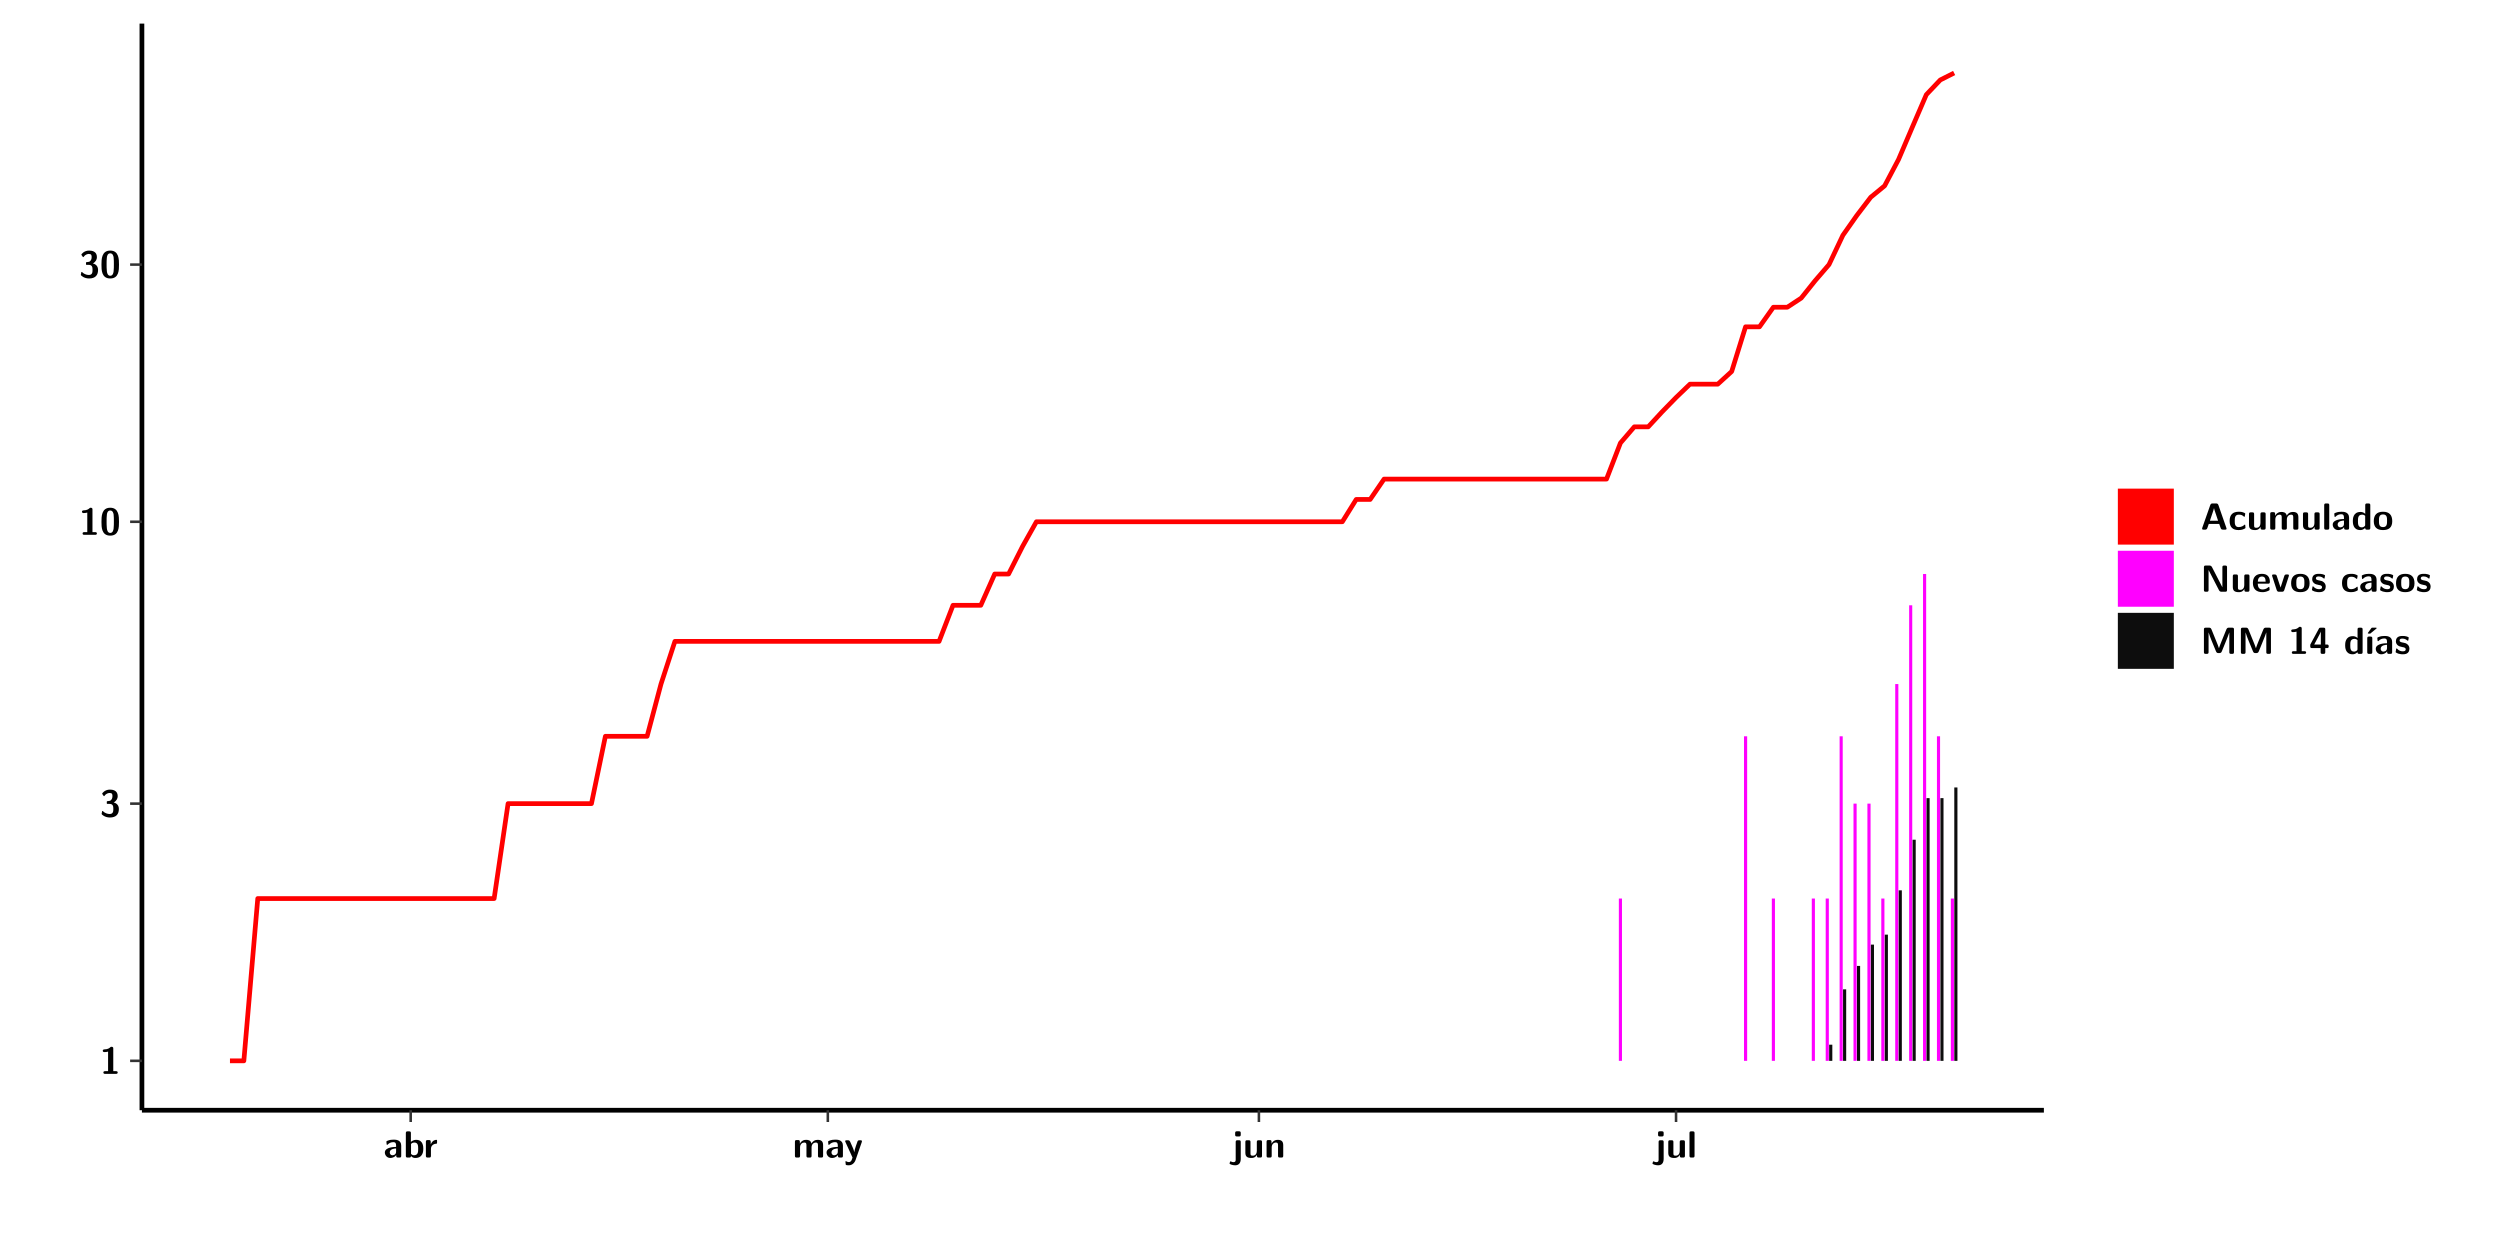
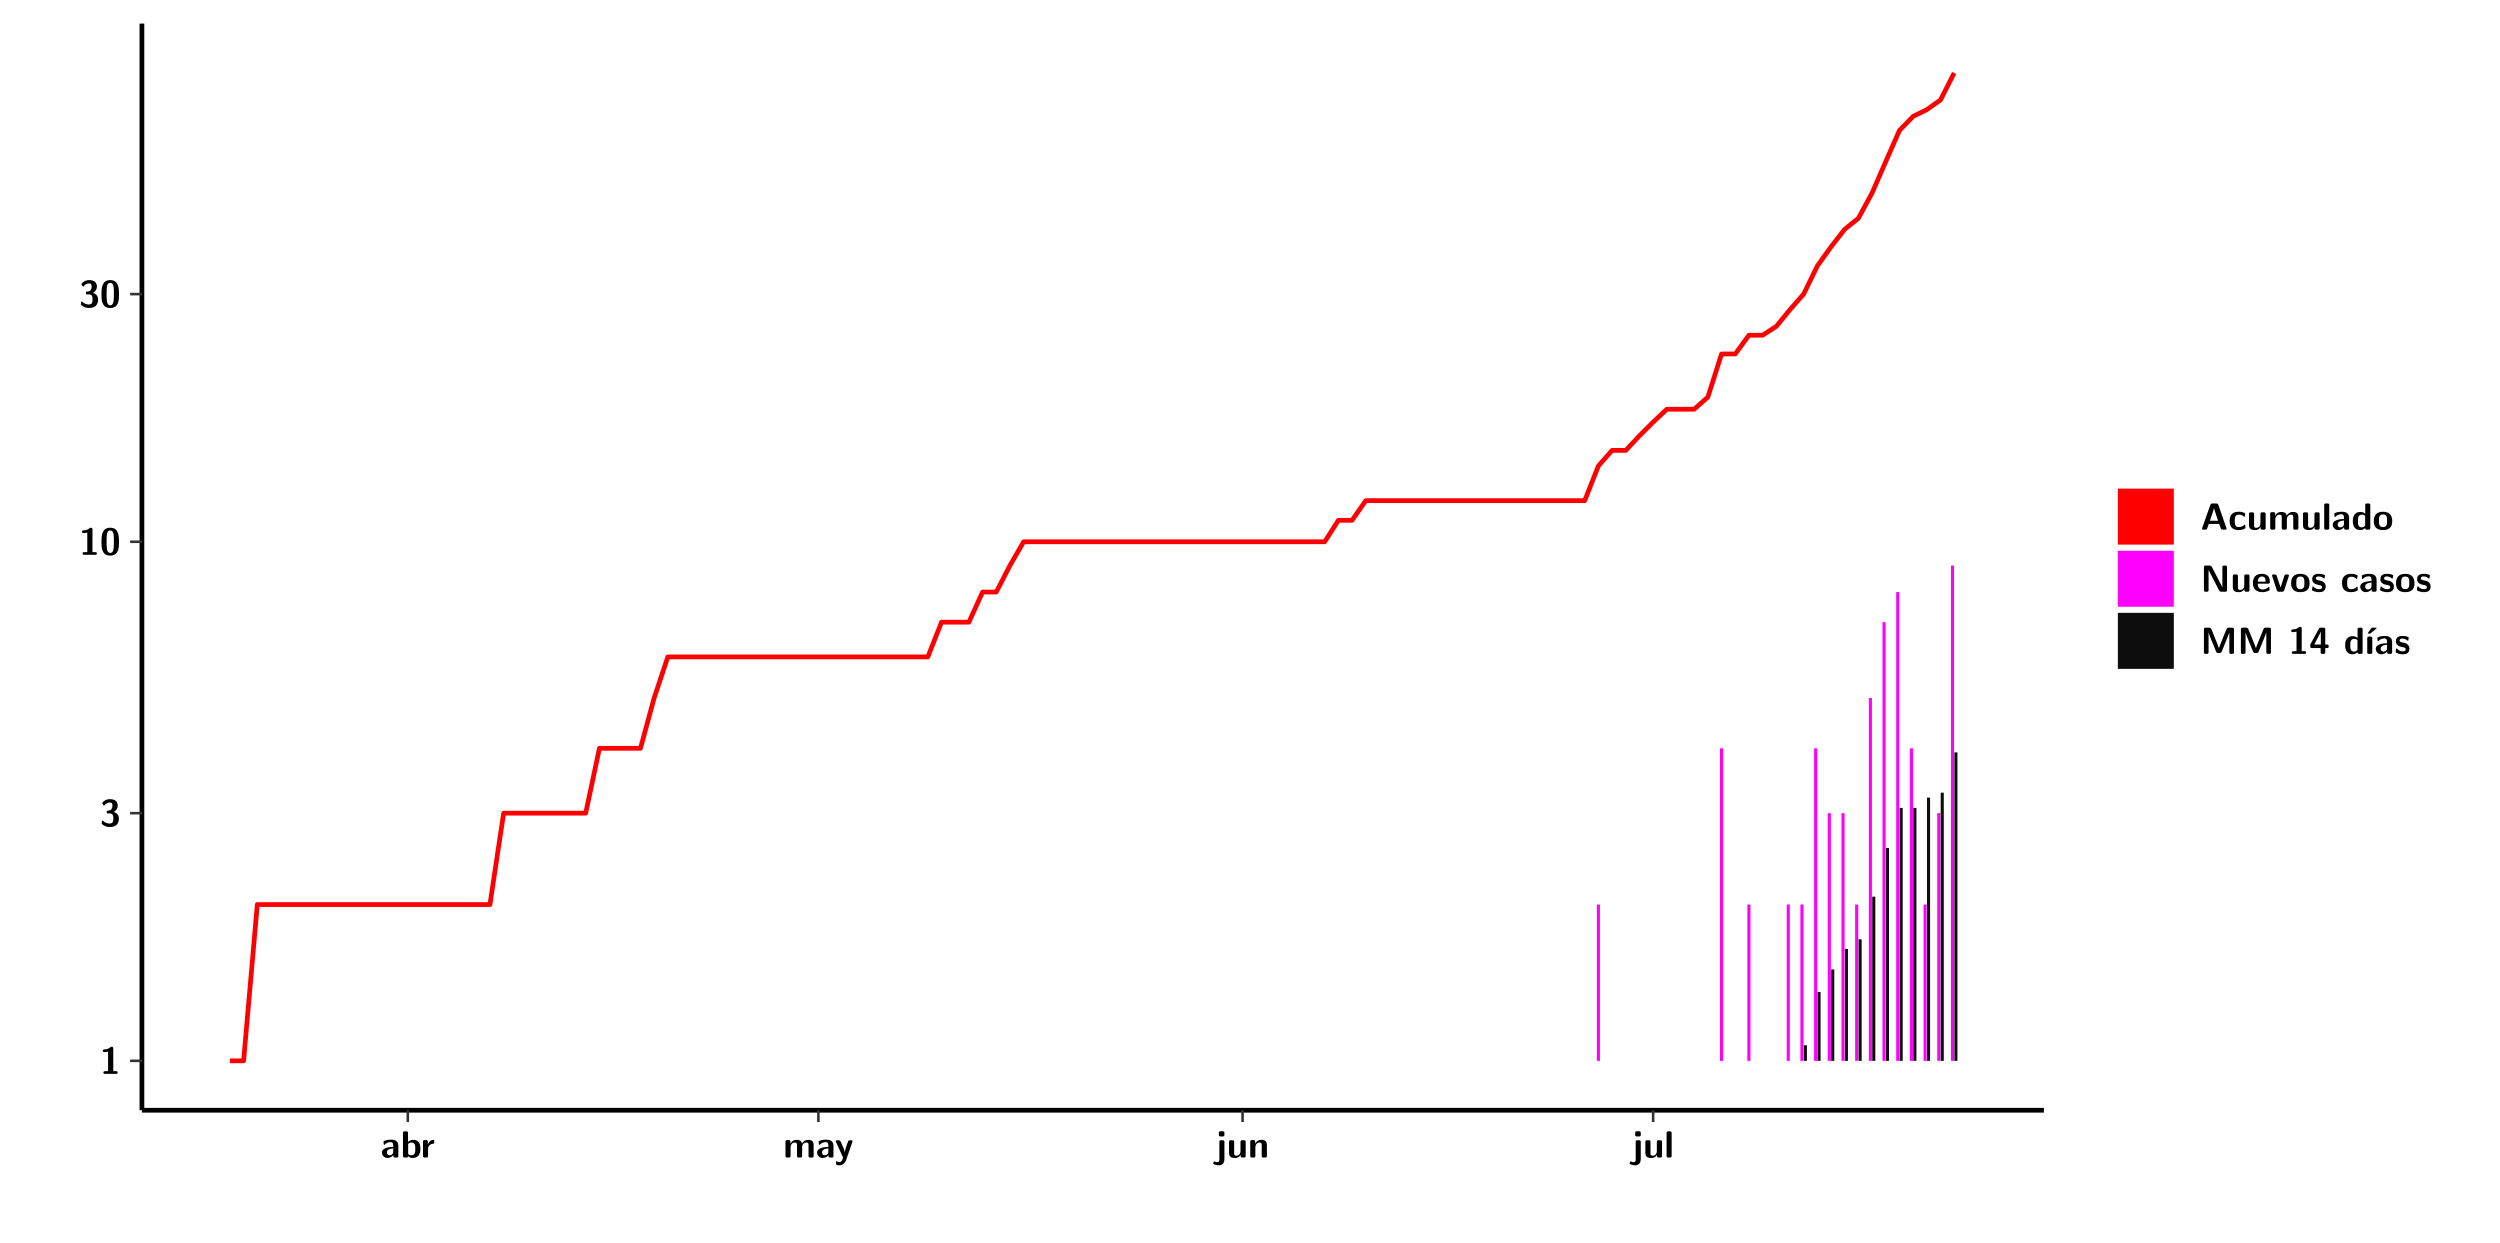
<svg xmlns="http://www.w3.org/2000/svg" xmlns:xlink="http://www.w3.org/1999/xlink" width="579.653pt" height="288pt" viewBox="0 0 579.653 288" version="1.1">
  <defs>
    <g>
      <symbol overflow="visible" id="glyph0-0">
        <path style="stroke:none;" d="" />
      </symbol>
      <symbol overflow="visible" id="glyph0-1">
        <path style="stroke:none;" d="M 3.109 -5.859 C 3.109 -6.016 3.109 -6.281 2.719 -6.281 C 2.547 -6.281 2.516 -6.266 2.406 -6.156 C 2.25 -6.016 1.922 -5.688 1.047 -5.672 C 0.891 -5.672 0.672 -5.609 0.672 -5.359 C 0.672 -5.047 0.969 -5.047 1.094 -5.047 C 1.344 -5.047 1.656 -5.078 1.906 -5.156 L 1.906 -0.625 L 1.234 -0.625 C 1.109 -0.625 0.812 -0.625 0.812 -0.312 C 0.812 0 1.109 0 1.234 0 L 3.719 0 C 3.828 0 4.141 0 4.141 -0.312 C 4.141 -0.625 3.828 -0.625 3.719 -0.625 L 3.109 -0.625 Z M 3.109 -5.859 " />
      </symbol>
      <symbol overflow="visible" id="glyph0-2">
        <path style="stroke:none;" d="M 0.844 -4.859 C 0.906 -4.766 0.953 -4.766 0.969 -4.766 C 1.031 -4.766 1.047 -4.797 1.094 -4.859 C 1.547 -5.5 2.172 -5.5 2.281 -5.5 C 2.844 -5.5 2.922 -5.203 2.922 -4.781 C 2.922 -4.656 2.922 -4.234 2.641 -3.906 C 2.438 -3.656 2.219 -3.641 1.953 -3.625 C 1.859 -3.609 1.688 -3.609 1.672 -3.578 C 1.609 -3.562 1.609 -3.5 1.609 -3.359 L 1.609 -3.203 C 1.609 -2.984 1.609 -2.969 1.844 -2.969 L 2.219 -2.969 C 3.031 -2.969 3.125 -2.469 3.125 -1.797 C 3.125 -1.203 3.062 -0.625 2.266 -0.625 C 1.984 -0.625 1.328 -0.688 0.75 -1.25 C 0.672 -1.328 0.656 -1.328 0.625 -1.328 C 0.531 -1.328 0.516 -1.25 0.516 -1.234 C 0.516 -1.234 0.406 -0.672 0.406 -0.625 C 0.406 -0.516 1.156 0.188 2.312 0.188 C 3.812 0.188 4.406 -0.609 4.406 -1.781 C 4.406 -2.562 3.984 -3.109 3.203 -3.297 C 3.906 -3.688 4.141 -4.266 4.141 -4.766 C 4.141 -6.156 2.891 -6.281 2.328 -6.281 C 1.125 -6.281 0.531 -5.422 0.531 -5.344 C 0.531 -5.297 0.594 -5.219 0.594 -5.219 Z M 0.844 -4.859 " />
      </symbol>
      <symbol overflow="visible" id="glyph0-3">
        <path style="stroke:none;" d="M 4.438 -3 C 4.438 -4.203 4.438 -6.281 2.406 -6.281 C 0.375 -6.281 0.375 -4.219 0.375 -3 C 0.375 -1.812 0.375 0.188 2.406 0.188 C 4.438 0.188 4.438 -1.781 4.438 -3 Z M 2.406 -0.438 C 1.75 -0.438 1.656 -1.25 1.625 -1.484 C 1.562 -1.953 1.562 -2.766 1.562 -3.125 C 1.562 -3.641 1.562 -4.203 1.625 -4.641 C 1.641 -4.875 1.734 -5.641 2.406 -5.641 C 3.047 -5.641 3.156 -4.906 3.188 -4.734 C 3.25 -4.281 3.25 -3.594 3.25 -3.125 C 3.25 -2.625 3.25 -1.953 3.188 -1.469 C 3.156 -1.234 3.062 -0.438 2.406 -0.438 Z M 2.406 -0.438 " />
      </symbol>
      <symbol overflow="visible" id="glyph0-4">
        <path style="stroke:none;" d="M 4.062 -2.766 C 4.062 -4.156 2.734 -4.156 2.297 -4.156 C 1.891 -4.156 1.453 -4.125 0.859 -3.891 C 0.672 -3.797 0.625 -3.781 0.625 -3.688 C 0.625 -3.625 0.688 -3.109 0.688 -3.047 C 0.703 -2.984 0.75 -2.938 0.812 -2.938 C 0.844 -2.938 0.875 -2.969 0.906 -3 C 1.281 -3.391 1.719 -3.578 2.266 -3.578 C 2.734 -3.578 2.875 -3.297 2.875 -2.781 L 2.875 -2.469 C 2.562 -2.469 0.266 -2.453 0.266 -1.172 C 0.266 -0.547 0.766 0.094 1.531 0.094 C 1.828 0.094 2.484 0.016 2.906 -0.594 L 2.906 -0.422 C 2.906 -0.141 2.969 0 3.328 0 L 3.641 0 C 3.984 0 4.062 -0.109 4.062 -0.422 Z M 2.875 -1.344 C 2.875 -0.531 2.047 -0.531 2.016 -0.531 C 1.641 -0.531 1.406 -0.844 1.406 -1.188 C 1.406 -2.047 2.625 -2.109 2.875 -2.109 Z M 2.875 -1.344 " />
      </symbol>
      <symbol overflow="visible" id="glyph0-5">
        <path style="stroke:none;" d="M 1.703 -5.656 C 1.703 -5.938 1.641 -6.078 1.281 -6.078 L 0.953 -6.078 C 0.641 -6.078 0.531 -5.984 0.531 -5.656 L 0.531 -0.422 C 0.531 -0.109 0.625 0 0.953 0 L 1.312 0 C 1.453 0 1.719 0 1.734 -0.344 C 2.125 0.094 2.578 0.094 2.719 0.094 C 4.578 0.094 4.578 -1.594 4.578 -2.031 C 4.578 -2.453 4.578 -4.109 2.938 -4.109 C 2.219 -4.109 1.781 -3.703 1.703 -3.625 Z M 1.734 -3.172 C 1.844 -3.281 2.109 -3.484 2.5 -3.484 C 3.391 -3.484 3.391 -2.672 3.391 -2.016 C 3.391 -1.375 3.391 -0.531 2.406 -0.531 C 2.047 -0.531 1.828 -0.75 1.734 -0.875 Z M 1.734 -3.172 " />
      </symbol>
      <symbol overflow="visible" id="glyph0-6">
        <path style="stroke:none;" d="M 1.703 -2.016 C 1.703 -2.844 2.391 -3.188 2.938 -3.219 C 3.109 -3.234 3.125 -3.234 3.125 -3.469 L 3.125 -3.875 C 3.125 -4.047 3.125 -4.109 2.969 -4.109 C 2.719 -4.109 2.078 -4.031 1.672 -3.078 L 1.656 -3.078 L 1.656 -3.641 C 1.656 -3.922 1.594 -4.062 1.234 -4.062 L 0.953 -4.062 C 0.641 -4.062 0.531 -3.969 0.531 -3.641 L 0.531 -0.422 C 0.531 -0.109 0.625 0 0.953 0 L 1.281 0 C 1.609 0 1.703 -0.109 1.703 -0.422 Z M 1.703 -2.016 " />
      </symbol>
      <symbol overflow="visible" id="glyph0-7">
        <path style="stroke:none;" d="M 7.062 -2.844 C 7.062 -3.75 6.672 -4.109 5.781 -4.109 C 5.156 -4.109 4.688 -3.828 4.359 -3.25 C 4.219 -4.078 3.484 -4.109 3.109 -4.109 C 2.938 -4.109 2.578 -4.109 2.188 -3.828 C 1.906 -3.625 1.734 -3.344 1.672 -3.203 L 1.672 -3.641 C 1.672 -3.922 1.609 -4.062 1.25 -4.062 L 0.953 -4.062 C 0.625 -4.062 0.531 -3.969 0.531 -3.641 L 0.531 -0.422 C 0.531 -0.109 0.625 0 0.953 0 L 1.297 0 C 1.625 0 1.719 -0.109 1.719 -0.422 L 1.719 -2.359 C 1.719 -3.141 2.25 -3.484 2.688 -3.484 C 3.109 -3.484 3.203 -3.297 3.203 -2.828 L 3.203 -0.422 C 3.203 -0.109 3.297 0 3.625 0 L 3.969 0 C 4.297 0 4.391 -0.109 4.391 -0.422 L 4.391 -2.359 C 4.391 -3.141 4.922 -3.484 5.359 -3.484 C 5.781 -3.484 5.875 -3.297 5.875 -2.828 L 5.875 -0.422 C 5.875 -0.109 5.969 0 6.297 0 L 6.641 0 C 6.984 0 7.062 -0.109 7.062 -0.422 Z M 7.062 -2.844 " />
      </symbol>
      <symbol overflow="visible" id="glyph0-8">
        <path style="stroke:none;" d="M 4.109 -3.609 C 4.141 -3.719 4.141 -3.734 4.141 -3.781 C 4.141 -4.016 3.906 -4.016 3.797 -4.016 L 3.609 -4.016 C 3.469 -4.016 3.266 -4.016 3.141 -3.812 C 3.109 -3.766 2.406 -1.828 2.359 -1.25 L 2.344 -1.25 C 2.312 -1.672 1.953 -2.484 1.562 -3.328 C 1.328 -3.891 1.266 -4.016 0.828 -4.016 L 0.594 -4.016 C 0.469 -4.016 0.25 -4.016 0.25 -3.781 C 0.25 -3.75 0.281 -3.688 0.297 -3.641 L 1.953 0 C 1.891 0.188 1.859 0.281 1.828 0.375 C 1.734 0.656 1.578 1.047 1.109 1.047 C 0.812 1.047 0.609 0.922 0.516 0.875 C 0.469 0.844 0.453 0.828 0.422 0.828 C 0.391 0.828 0.312 0.859 0.312 0.969 C 0.312 1.031 0.375 1.641 0.391 1.672 C 0.469 1.781 0.953 1.797 1.094 1.797 C 2.172 1.797 2.609 0.766 2.672 0.547 Z M 4.109 -3.609 " />
      </symbol>
      <symbol overflow="visible" id="glyph0-9">
        <path style="stroke:none;" d="M 1.969 -5.672 C 1.969 -5.953 1.906 -6.094 1.547 -6.094 L 1.094 -6.094 C 0.766 -6.094 0.672 -5.984 0.672 -5.672 L 0.672 -5.312 C 0.672 -5.031 0.734 -4.891 1.094 -4.891 L 1.547 -4.891 C 1.875 -4.891 1.969 -5 1.969 -5.312 Z M 0.797 0.484 C 0.797 0.703 0.797 1.062 0.25 1.062 C 0.156 1.062 -0.094 1.031 -0.266 0.922 C -0.359 0.875 -0.375 0.875 -0.406 0.875 C -0.484 0.875 -0.5 0.922 -0.547 1.094 C -0.609 1.281 -0.625 1.359 -0.625 1.391 C -0.625 1.547 0.109 1.797 0.656 1.797 C 1.625 1.797 1.969 1.141 1.969 0.281 L 1.969 -3.594 C 1.969 -3.875 1.906 -4.016 1.547 -4.016 L 1.219 -4.016 C 0.891 -4.016 0.797 -3.906 0.797 -3.594 Z M 0.797 0.484 " />
      </symbol>
      <symbol overflow="visible" id="glyph0-10">
        <path style="stroke:none;" d="M 4.391 -3.594 C 4.391 -3.875 4.328 -4.016 3.969 -4.016 L 3.609 -4.016 C 3.281 -4.016 3.188 -3.906 3.188 -3.594 L 3.188 -1.516 C 3.188 -0.938 2.891 -0.438 2.266 -0.438 C 1.766 -0.438 1.719 -0.562 1.719 -1.031 L 1.719 -3.594 C 1.719 -3.875 1.656 -4.016 1.297 -4.016 L 0.953 -4.016 C 0.625 -4.016 0.531 -3.922 0.531 -3.594 L 0.531 -1.109 C 0.531 -0.172 1.031 0.094 1.953 0.094 C 2.188 0.094 2.812 0.094 3.219 -0.656 L 3.219 -0.422 C 3.219 -0.141 3.281 0 3.641 0 L 3.969 0 C 4.297 0 4.391 -0.109 4.391 -0.422 Z M 4.391 -3.594 " />
      </symbol>
      <symbol overflow="visible" id="glyph0-11">
        <path style="stroke:none;" d="M 4.391 -2.844 C 4.391 -3.75 4 -4.109 3.109 -4.109 C 2.188 -4.109 1.781 -3.438 1.672 -3.203 L 1.672 -3.641 C 1.672 -3.922 1.609 -4.062 1.25 -4.062 L 0.953 -4.062 C 0.625 -4.062 0.531 -3.969 0.531 -3.641 L 0.531 -0.422 C 0.531 -0.109 0.625 0 0.953 0 L 1.297 0 C 1.625 0 1.719 -0.109 1.719 -0.422 L 1.719 -2.359 C 1.719 -3.125 2.219 -3.484 2.688 -3.484 C 3.109 -3.484 3.188 -3.281 3.188 -2.828 L 3.188 -0.422 C 3.188 -0.141 3.25 0 3.609 0 L 3.969 0 C 4.297 0 4.391 -0.109 4.391 -0.422 Z M 4.391 -2.844 " />
      </symbol>
      <symbol overflow="visible" id="glyph0-12">
        <path style="stroke:none;" d="M 1.703 -5.656 C 1.703 -5.938 1.641 -6.078 1.281 -6.078 L 0.953 -6.078 C 0.641 -6.078 0.531 -5.984 0.531 -5.656 L 0.531 -0.422 C 0.531 -0.109 0.625 0 0.953 0 L 1.281 0 C 1.609 0 1.703 -0.109 1.703 -0.422 Z M 1.703 -5.656 " />
      </symbol>
      <symbol overflow="visible" id="glyph0-13">
        <path style="stroke:none;" d="M 4.156 -5.703 C 4.031 -6.078 3.766 -6.078 3.594 -6.078 L 2.828 -6.078 C 2.641 -6.078 2.391 -6.078 2.266 -5.703 L 0.406 -0.406 C 0.375 -0.297 0.375 -0.281 0.375 -0.234 C 0.375 0 0.594 0 0.703 0 L 1.031 0 C 1.188 0 1.453 0 1.578 -0.344 L 1.922 -1.328 L 4.344 -1.328 L 4.641 -0.484 C 4.75 -0.172 4.812 0 5.234 0 L 5.703 0 C 5.828 0 6.047 0 6.047 -0.234 C 6.047 -0.281 6.047 -0.297 6 -0.406 Z M 2.812 -3.938 C 2.938 -4.328 3.062 -4.656 3.125 -4.969 L 3.141 -4.969 C 3.188 -4.766 3.188 -4.75 3.25 -4.547 L 4.078 -2.078 L 2.188 -2.078 Z M 2.812 -3.938 " />
      </symbol>
      <symbol overflow="visible" id="glyph0-14">
        <path style="stroke:none;" d="M 4 -0.438 C 4 -0.531 3.969 -0.938 3.953 -1.047 C 3.953 -1.078 3.938 -1.172 3.844 -1.172 C 3.812 -1.172 3.797 -1.172 3.703 -1.078 C 3.562 -0.953 3.141 -0.594 2.422 -0.594 C 1.516 -0.594 1.516 -1.469 1.516 -2.031 C 1.516 -2.75 1.562 -3.484 2.453 -3.484 C 3.031 -3.484 3.266 -3.344 3.578 -3.078 C 3.688 -2.984 3.703 -2.984 3.734 -2.984 C 3.828 -2.984 3.844 -3.062 3.844 -3.094 C 3.859 -3.172 3.953 -3.656 3.953 -3.703 C 3.953 -3.781 3.891 -3.812 3.75 -3.891 C 3.328 -4.078 3.062 -4.156 2.453 -4.156 C 1.141 -4.156 0.328 -3.547 0.328 -2.016 C 0.328 -0.562 1.078 0.094 2.406 0.094 C 2.641 0.094 3.172 0.094 3.75 -0.203 C 4 -0.344 4 -0.344 4 -0.438 Z M 4 -0.438 " />
      </symbol>
      <symbol overflow="visible" id="glyph0-15">
        <path style="stroke:none;" d="M 4.375 -5.656 C 4.375 -5.938 4.312 -6.078 3.953 -6.078 L 3.625 -6.078 C 3.297 -6.078 3.203 -5.969 3.203 -5.656 L 3.203 -3.672 C 2.812 -4.047 2.375 -4.109 2.109 -4.109 C 0.328 -4.109 0.328 -2.422 0.328 -2 C 0.328 -1.594 0.328 0.094 2.062 0.094 C 2.422 0.094 2.812 -0.016 3.188 -0.406 C 3.188 -0.094 3.297 0 3.609 0 L 3.953 0 C 4.281 0 4.375 -0.109 4.375 -0.422 Z M 3.188 -1.094 C 3.188 -0.953 3.188 -0.875 2.922 -0.688 C 2.703 -0.547 2.5 -0.531 2.406 -0.531 C 1.516 -0.531 1.516 -1.344 1.516 -2 C 1.516 -2.656 1.516 -3.484 2.5 -3.484 C 2.75 -3.484 2.984 -3.391 3.188 -3.203 Z M 3.188 -1.094 " />
      </symbol>
      <symbol overflow="visible" id="glyph0-16">
        <path style="stroke:none;" d="M 4.547 -1.969 C 4.547 -3.406 3.844 -4.156 2.406 -4.156 C 0.953 -4.156 0.266 -3.391 0.266 -1.969 C 0.266 -0.547 1.031 0.094 2.406 0.094 C 3.781 0.094 4.547 -0.531 4.547 -1.969 Z M 2.406 -0.594 C 1.469 -0.594 1.469 -1.375 1.469 -2.078 C 1.469 -2.75 1.469 -3.531 2.406 -3.531 C 3.344 -3.531 3.344 -2.766 3.344 -2.078 C 3.344 -1.391 3.344 -0.594 2.406 -0.594 Z M 2.406 -0.594 " />
      </symbol>
      <symbol overflow="visible" id="glyph0-17">
        <path style="stroke:none;" d="M 2.656 -5.734 C 2.469 -6.078 2.203 -6.078 2.031 -6.078 L 1.219 -6.078 C 0.906 -6.078 0.797 -5.984 0.797 -5.656 L 0.797 -0.422 C 0.797 -0.109 0.891 0 1.219 0 L 1.453 0 C 1.781 0 1.875 -0.109 1.875 -0.422 L 1.875 -5.016 L 1.891 -5.016 L 4.297 -0.344 C 4.484 0 4.75 0 4.922 0 L 5.734 0 C 6.062 0 6.156 -0.109 6.156 -0.422 L 6.156 -5.656 C 6.156 -5.938 6.094 -6.078 5.734 -6.078 L 5.5 -6.078 C 5.156 -6.078 5.078 -5.969 5.078 -5.656 L 5.078 -1.062 L 5.062 -1.062 Z M 2.656 -5.734 " />
      </symbol>
      <symbol overflow="visible" id="glyph0-18">
        <path style="stroke:none;" d="M 3.781 -1.875 C 3.984 -1.875 4.203 -1.891 4.203 -2.281 C 4.203 -3.406 3.672 -4.156 2.359 -4.156 C 0.969 -4.156 0.266 -3.375 0.266 -2.047 C 0.266 -0.609 1.109 0.094 2.484 0.094 C 2.812 0.094 3.312 0.047 3.891 -0.234 C 4.078 -0.328 4.141 -0.359 4.141 -0.469 C 4.141 -0.531 4.125 -0.781 4.109 -0.844 C 4.078 -1.125 4.062 -1.125 3.984 -1.125 C 3.953 -1.125 3.938 -1.125 3.844 -1.047 C 3.328 -0.594 2.797 -0.531 2.516 -0.531 C 1.531 -0.531 1.422 -1.312 1.391 -1.875 Z M 1.406 -2.344 C 1.422 -2.875 1.609 -3.531 2.359 -3.531 C 3.062 -3.531 3.203 -3.031 3.219 -2.344 Z M 1.406 -2.344 " />
      </symbol>
      <symbol overflow="visible" id="glyph0-19">
        <path style="stroke:none;" d="M 4.109 -3.609 C 4.141 -3.719 4.141 -3.75 4.141 -3.766 C 4.141 -4.016 3.922 -4.016 3.797 -4.016 L 3.609 -4.016 C 3.25 -4.016 3.141 -3.891 3.062 -3.641 L 2.203 -0.984 L 1.328 -3.641 C 1.266 -3.828 1.203 -4.016 0.781 -4.016 L 0.578 -4.016 C 0.453 -4.016 0.234 -4.016 0.234 -3.766 C 0.234 -3.75 0.234 -3.719 0.266 -3.609 L 1.312 -0.375 C 1.438 0 1.703 0 1.859 0 L 2.5 0 C 2.672 0 2.938 0 3.062 -0.375 Z M 4.109 -3.609 " />
      </symbol>
      <symbol overflow="visible" id="glyph0-20">
        <path style="stroke:none;" d="M 3.469 -1.234 C 3.469 -1.734 3.203 -2.031 3.047 -2.172 C 2.703 -2.484 2.391 -2.547 2.031 -2.609 C 1.547 -2.703 1.188 -2.766 1.188 -3.109 C 1.188 -3.469 1.484 -3.547 1.828 -3.547 C 2.406 -3.547 2.719 -3.328 2.953 -3.125 C 3.047 -3.047 3.062 -3.047 3.094 -3.047 C 3.188 -3.047 3.203 -3.125 3.203 -3.156 C 3.219 -3.219 3.312 -3.719 3.312 -3.766 C 3.312 -3.906 2.844 -4.031 2.75 -4.062 C 2.406 -4.156 2.125 -4.156 1.891 -4.156 C 1.5 -4.156 0.328 -4.156 0.328 -2.906 C 0.328 -2.484 0.516 -2.219 0.75 -2 C 1.062 -1.734 1.406 -1.672 1.906 -1.562 C 2.156 -1.531 2.609 -1.453 2.609 -1.062 C 2.609 -0.656 2.266 -0.594 1.922 -0.594 C 1.531 -0.594 1.047 -0.703 0.625 -1.188 C 0.594 -1.234 0.562 -1.266 0.516 -1.266 C 0.422 -1.266 0.406 -1.188 0.391 -1.125 C 0.375 -1.016 0.266 -0.516 0.266 -0.422 C 0.266 -0.266 0.922 -0.062 0.922 -0.047 C 1.406 0.094 1.766 0.094 1.922 0.094 C 2.359 0.094 3.469 0.062 3.469 -1.234 Z M 3.469 -1.234 " />
      </symbol>
      <symbol overflow="visible" id="glyph0-21">
        <path style="stroke:none;" d="M 4.859 -2.859 C 4.688 -2.422 4.359 -1.609 4.281 -1.312 C 4.203 -1.625 3.844 -2.484 3.656 -2.953 L 2.531 -5.719 C 2.391 -6.078 2.109 -6.078 1.953 -6.078 L 1.219 -6.078 C 0.906 -6.078 0.797 -5.984 0.797 -5.656 L 0.797 -0.422 C 0.797 -0.109 0.891 0 1.219 0 L 1.453 0 C 1.781 0 1.875 -0.109 1.875 -0.422 L 1.875 -4.953 L 1.891 -4.953 C 1.984 -4.562 2.375 -3.578 2.578 -3.062 L 3.609 -0.562 C 3.766 -0.188 3.969 -0.188 4.266 -0.188 C 4.562 -0.188 4.781 -0.188 4.938 -0.562 L 6.062 -3.328 C 6.141 -3.531 6.625 -4.719 6.672 -4.953 L 6.688 -4.953 L 6.688 -0.422 C 6.688 -0.141 6.75 0 7.109 0 L 7.344 0 C 7.672 0 7.766 -0.109 7.766 -0.422 L 7.766 -5.656 C 7.766 -5.938 7.703 -6.078 7.344 -6.078 L 6.609 -6.078 C 6.391 -6.078 6.172 -6.062 6.016 -5.703 Z M 4.859 -2.859 " />
      </symbol>
      <symbol overflow="visible" id="glyph0-22">
        <path style="stroke:none;" d="M 0.344 -2.297 C 0.266 -2.172 0.266 -2.141 0.266 -1.984 L 0.266 -1.766 C 0.266 -1.484 0.328 -1.344 0.688 -1.344 L 2.672 -1.344 L 2.672 -0.422 C 2.672 -0.141 2.719 0 3.078 0 L 3.328 0 C 3.656 0 3.75 -0.109 3.75 -0.422 L 3.75 -1.344 L 4.125 -1.344 C 4.391 -1.344 4.547 -1.406 4.547 -1.75 C 4.547 -2.078 4.422 -2.172 4.125 -2.172 L 3.75 -2.172 L 3.75 -5.656 C 3.75 -5.984 3.656 -6.078 3.328 -6.078 L 2.688 -6.078 C 2.531 -6.078 2.391 -6.078 2.281 -5.875 Z M 1.188 -2.172 C 2.578 -4.75 2.672 -5.016 2.703 -5.156 L 2.719 -5.156 L 2.719 -2.172 Z M 1.188 -2.172 " />
      </symbol>
      <symbol overflow="visible" id="glyph0-23">
        <path style="stroke:none;" d="M 3.906 -5.844 C 3.953 -5.875 4 -5.922 4 -5.969 C 4 -6.078 3.906 -6.078 3.766 -6.078 L 3.047 -6.078 C 2.875 -6.078 2.859 -6.078 2.781 -5.984 L 2.031 -4.953 C 1.953 -4.859 1.953 -4.844 1.953 -4.828 C 1.953 -4.703 2.047 -4.703 2.188 -4.703 L 2.516 -4.703 Z M 3.906 -5.844 " />
      </symbol>
      <symbol overflow="visible" id="glyph0-24">
        <path style="stroke:none;" d="M 1.703 -3.594 C 1.703 -3.875 1.641 -4.016 1.281 -4.016 L 0.953 -4.016 C 0.641 -4.016 0.531 -3.922 0.531 -3.594 L 0.531 -0.422 C 0.531 -0.109 0.625 0 0.953 0 L 1.281 0 C 1.609 0 1.703 -0.109 1.703 -0.422 Z M 1.703 -3.594 " />
      </symbol>
    </g>
    <clipPath id="clip1">
      <path d="M 0 0 L 576.008 0 L 576.008 288 L 0 288 Z M 0 0 " />
    </clipPath>
    <clipPath id="clip2">
      <path d="M 32.906 5.477 L 473.898 5.477 L 473.898 257.414 L 32.906 257.414 Z M 32.906 5.477 " />
    </clipPath>
  </defs>
  <g id="surface1">
    <g clip-path="url(#clip1)" clip-rule="nonzero">
      <path style="fill-rule:nonzero;fill:rgb(100%,100%,100%);fill-opacity:1;stroke-width:0.598;stroke-linecap:round;stroke-linejoin:round;stroke:rgb(100%,100%,100%);stroke-opacity:1;stroke-miterlimit:10;" d="M 0 0 L 0 288.004 L 576.008 288.004 L 576.008 0 Z M 0 0 " transform="matrix(1,0,0,-1,0,288)" />
    </g>
    <g clip-path="url(#clip2)" clip-rule="nonzero">
      <path style=" stroke:none;fill-rule:nonzero;fill:rgb(100%,100%,100%);fill-opacity:1;" d="M 32.906 257.414 L 32.906 5.477 L 473.898 5.477 L 473.898 257.414 Z M 32.906 257.414 " />
    </g>
-     <path style=" stroke:none;fill-rule:nonzero;fill:rgb(100%,0%,100%);fill-opacity:1;" d="M 375.348 245.969 L 375.348 208.336 L 376.074 208.336 L 376.074 245.969 Z M 375.348 245.969 " />
-     <path style=" stroke:none;fill-rule:nonzero;fill:rgb(100%,0%,100%);fill-opacity:1;" d="M 404.367 245.969 L 404.367 170.719 L 405.098 170.719 L 405.098 245.969 Z M 404.367 245.969 " />
-     <path style=" stroke:none;fill-rule:nonzero;fill:rgb(100%,0%,100%);fill-opacity:1;" d="M 410.816 245.969 L 410.816 208.336 L 411.543 208.336 L 411.543 245.969 Z M 410.816 245.969 " />
-     <path style=" stroke:none;fill-rule:nonzero;fill:rgb(100%,0%,100%);fill-opacity:1;" d="M 420.082 245.969 L 420.082 208.336 L 420.809 208.336 L 420.809 245.969 Z M 420.082 245.969 " />
-     <path style=" stroke:none;fill-rule:nonzero;fill:rgb(100%,0%,100%);fill-opacity:1;" d="M 423.309 245.969 L 423.309 208.336 L 424.035 208.336 L 424.035 245.969 Z M 423.309 245.969 " />
-     <path style=" stroke:none;fill-rule:nonzero;fill:rgb(4.999%,4.999%,4.999%);fill-opacity:1;" d="M 424.113 245.969 L 424.113 242.223 L 424.844 242.223 L 424.844 245.969 Z M 424.113 245.969 " />
-     <path style=" stroke:none;fill-rule:nonzero;fill:rgb(100%,0%,100%);fill-opacity:1;" d="M 426.535 245.969 L 426.535 170.719 L 427.254 170.719 L 427.254 245.969 Z M 426.535 245.969 " />
-     <path style=" stroke:none;fill-rule:nonzero;fill:rgb(4.999%,4.999%,4.999%);fill-opacity:1;" d="M 427.332 245.969 L 427.332 229.391 L 428.059 229.391 L 428.059 245.969 Z M 427.332 245.969 " />
-     <path style=" stroke:none;fill-rule:nonzero;fill:rgb(100%,0%,100%);fill-opacity:1;" d="M 429.754 245.969 L 429.754 186.328 L 430.48 186.328 L 430.48 245.969 Z M 429.754 245.969 " />
-     <path style=" stroke:none;fill-rule:nonzero;fill:rgb(4.999%,4.999%,4.999%);fill-opacity:1;" d="M 430.562 245.969 L 430.562 223.961 L 431.289 223.961 L 431.289 245.969 Z M 430.562 245.969 " />
-     <path style=" stroke:none;fill-rule:nonzero;fill:rgb(100%,0%,100%);fill-opacity:1;" d="M 432.98 245.969 L 432.98 186.328 L 433.711 186.328 L 433.711 245.969 Z M 432.98 245.969 " />
-     <path style=" stroke:none;fill-rule:nonzero;fill:rgb(4.999%,4.999%,4.999%);fill-opacity:1;" d="M 433.789 245.969 L 433.789 219.02 L 434.508 219.02 L 434.508 245.969 Z M 433.789 245.969 " />
-     <path style=" stroke:none;fill-rule:nonzero;fill:rgb(100%,0%,100%);fill-opacity:1;" d="M 436.199 245.969 L 436.199 208.336 L 436.926 208.336 L 436.926 245.969 Z M 436.199 245.969 " />
-     <path style=" stroke:none;fill-rule:nonzero;fill:rgb(4.999%,4.999%,4.999%);fill-opacity:1;" d="M 437.008 245.969 L 437.008 216.707 L 437.734 216.707 L 437.734 245.969 Z M 437.008 245.969 " />
-     <path style=" stroke:none;fill-rule:nonzero;fill:rgb(100%,0%,100%);fill-opacity:1;" d="M 439.43 245.969 L 439.43 158.605 L 440.156 158.605 L 440.156 245.969 Z M 439.43 245.969 " />
-     <path style=" stroke:none;fill-rule:nonzero;fill:rgb(4.999%,4.999%,4.999%);fill-opacity:1;" d="M 440.234 245.969 L 440.234 206.434 L 440.961 206.434 L 440.961 245.969 Z M 440.234 245.969 " />
-     <path style=" stroke:none;fill-rule:nonzero;fill:rgb(100%,0%,100%);fill-opacity:1;" d="M 442.656 245.969 L 442.656 140.344 L 443.375 140.344 L 443.375 245.969 Z M 442.656 245.969 " />
-     <path style=" stroke:none;fill-rule:nonzero;fill:rgb(4.999%,4.999%,4.999%);fill-opacity:1;" d="M 443.453 245.969 L 443.453 194.699 L 444.18 194.699 L 444.18 245.969 Z M 443.453 245.969 " />
-     <path style=" stroke:none;fill-rule:nonzero;fill:rgb(100%,0%,100%);fill-opacity:1;" d="M 445.875 245.969 L 445.875 133.09 L 446.602 133.09 L 446.602 245.969 Z M 445.875 245.969 " />
-     <path style=" stroke:none;fill-rule:nonzero;fill:rgb(4.999%,4.999%,4.999%);fill-opacity:1;" d="M 446.68 245.969 L 446.68 185.055 L 447.406 185.055 L 447.406 245.969 Z M 446.68 245.969 " />
-     <path style=" stroke:none;fill-rule:nonzero;fill:rgb(100%,0%,100%);fill-opacity:1;" d="M 449.102 245.969 L 449.102 170.719 L 449.828 170.719 L 449.828 245.969 Z M 449.102 245.969 " />
-     <path style=" stroke:none;fill-rule:nonzero;fill:rgb(4.999%,4.999%,4.999%);fill-opacity:1;" d="M 449.91 245.969 L 449.91 185.055 L 450.625 185.055 L 450.625 245.969 Z M 449.91 245.969 " />
-     <path style=" stroke:none;fill-rule:nonzero;fill:rgb(100%,0%,100%);fill-opacity:1;" d="M 452.32 245.969 L 452.32 208.336 L 453.047 208.336 L 453.047 245.969 Z M 452.32 245.969 " />
-     <path style=" stroke:none;fill-rule:nonzero;fill:rgb(4.999%,4.999%,4.999%);fill-opacity:1;" d="M 453.125 245.969 L 453.125 182.582 L 453.855 182.582 L 453.855 245.969 Z M 453.125 245.969 " />
-     <path style="fill:none;stroke-width:1.096;stroke-linecap:butt;stroke-linejoin:round;stroke:rgb(100%,0%,0%);stroke-opacity:1;stroke-miterlimit:10;" d="M 53.32 42.031 L 56.539 42.031 L 59.766 79.664 L 114.57 79.664 L 117.801 101.672 L 137.137 101.672 L 140.367 117.281 L 150.039 117.281 L 153.258 129.395 L 156.484 139.289 L 217.734 139.289 L 220.965 147.656 L 227.41 147.656 L 230.637 154.91 L 233.855 154.91 L 237.086 161.297 L 240.301 167.027 L 311.238 167.027 L 314.453 172.195 L 317.684 172.195 L 320.91 176.918 L 372.488 176.918 L 375.715 185.289 L 378.934 189.035 L 382.16 189.035 L 385.391 192.531 L 388.609 195.828 L 391.836 198.926 L 398.281 198.926 L 401.508 201.867 L 404.727 212.227 L 407.957 212.227 L 411.172 216.762 L 414.402 216.762 L 417.629 218.883 L 420.848 222.906 L 424.074 226.652 L 427.293 233.449 L 430.52 238.039 L 433.75 242.266 L 436.969 244.914 L 440.195 251.023 L 443.414 258.562 L 446.641 266.055 L 449.867 269.453 L 453.086 271.078 " transform="matrix(1,0,0,-1,0,288)" />
+     <path style=" stroke:none;fill-rule:nonzero;fill:rgb(100%,0%,100%);fill-opacity:1;" d="M 370.246 245.969 L 370.246 209.734 L 370.965 209.734 L 370.965 245.969 Z M 370.246 245.969 " />
+     <path style=" stroke:none;fill-rule:nonzero;fill:rgb(100%,0%,100%);fill-opacity:1;" d="M 398.801 245.969 L 398.801 173.508 L 399.516 173.508 L 399.516 245.969 Z M 398.801 245.969 " />
+     <path style=" stroke:none;fill-rule:nonzero;fill:rgb(100%,0%,100%);fill-opacity:1;" d="M 405.145 245.969 L 405.145 209.734 L 405.863 209.734 L 405.863 245.969 Z M 405.145 245.969 " />
+     <path style=" stroke:none;fill-rule:nonzero;fill:rgb(100%,0%,100%);fill-opacity:1;" d="M 414.273 245.969 L 414.273 209.734 L 414.988 209.734 L 414.988 245.969 Z M 414.273 245.969 " />
+     <path style=" stroke:none;fill-rule:nonzero;fill:rgb(100%,0%,100%);fill-opacity:1;" d="M 417.441 245.969 L 417.441 209.734 L 418.156 209.734 L 418.156 245.969 Z M 417.441 245.969 " />
+     <path style=" stroke:none;fill-rule:nonzero;fill:rgb(4.999%,4.999%,4.999%);fill-opacity:1;" d="M 418.238 245.969 L 418.238 242.359 L 418.953 242.359 L 418.953 245.969 Z M 418.238 245.969 " />
+     <path style=" stroke:none;fill-rule:nonzero;fill:rgb(100%,0%,100%);fill-opacity:1;" d="M 420.617 245.969 L 420.617 173.508 L 421.336 173.508 L 421.336 245.969 Z M 420.617 245.969 " />
+     <path style=" stroke:none;fill-rule:nonzero;fill:rgb(4.999%,4.999%,4.999%);fill-opacity:1;" d="M 421.414 245.969 L 421.414 230.008 L 422.121 230.008 L 422.121 245.969 Z M 421.414 245.969 " />
+     <path style=" stroke:none;fill-rule:nonzero;fill:rgb(100%,0%,100%);fill-opacity:1;" d="M 423.785 245.969 L 423.785 188.543 L 424.504 188.543 L 424.504 245.969 Z M 423.785 245.969 " />
+     <path style=" stroke:none;fill-rule:nonzero;fill:rgb(4.999%,4.999%,4.999%);fill-opacity:1;" d="M 424.582 245.969 L 424.582 224.777 L 425.301 224.777 L 425.301 245.969 Z M 424.582 245.969 " />
+     <path style=" stroke:none;fill-rule:nonzero;fill:rgb(100%,0%,100%);fill-opacity:1;" d="M 426.965 245.969 L 426.965 188.543 L 427.684 188.543 L 427.684 245.969 Z M 426.965 245.969 " />
+     <path style=" stroke:none;fill-rule:nonzero;fill:rgb(4.999%,4.999%,4.999%);fill-opacity:1;" d="M 427.762 245.969 L 427.762 220.016 L 428.469 220.016 L 428.469 245.969 Z M 427.762 245.969 " />
+     <path style=" stroke:none;fill-rule:nonzero;fill:rgb(100%,0%,100%);fill-opacity:1;" d="M 430.133 245.969 L 430.133 209.734 L 430.852 209.734 L 430.852 245.969 Z M 430.133 245.969 " />
+     <path style=" stroke:none;fill-rule:nonzero;fill:rgb(4.999%,4.999%,4.999%);fill-opacity:1;" d="M 430.93 245.969 L 430.93 217.793 L 431.648 217.793 L 431.648 245.969 Z M 430.93 245.969 " />
+     <path style=" stroke:none;fill-rule:nonzero;fill:rgb(100%,0%,100%);fill-opacity:1;" d="M 433.312 245.969 L 433.312 161.84 L 434.027 161.84 L 434.027 245.969 Z M 433.312 245.969 " />
+     <path style=" stroke:none;fill-rule:nonzero;fill:rgb(4.999%,4.999%,4.999%);fill-opacity:1;" d="M 434.098 245.969 L 434.098 207.898 L 434.816 207.898 L 434.816 245.969 Z M 434.098 245.969 " />
+     <path style=" stroke:none;fill-rule:nonzero;fill:rgb(100%,0%,100%);fill-opacity:1;" d="M 436.48 245.969 L 436.48 144.258 L 437.195 144.258 L 437.195 245.969 Z M 436.48 245.969 " />
+     <path style=" stroke:none;fill-rule:nonzero;fill:rgb(4.999%,4.999%,4.999%);fill-opacity:1;" d="M 437.277 245.969 L 437.277 196.602 L 437.992 196.602 L 437.992 245.969 Z M 437.277 245.969 " />
+     <path style=" stroke:none;fill-rule:nonzero;fill:rgb(100%,0%,100%);fill-opacity:1;" d="M 439.656 245.969 L 439.656 137.273 L 440.363 137.273 L 440.363 245.969 Z M 439.656 245.969 " />
+     <path style=" stroke:none;fill-rule:nonzero;fill:rgb(4.999%,4.999%,4.999%);fill-opacity:1;" d="M 440.445 245.969 L 440.445 187.316 L 441.16 187.316 L 441.16 245.969 Z M 440.445 245.969 " />
+     <path style=" stroke:none;fill-rule:nonzero;fill:rgb(100%,0%,100%);fill-opacity:1;" d="M 442.824 245.969 L 442.824 173.508 L 443.543 173.508 L 443.543 245.969 Z M 442.824 245.969 " />
+     <path style=" stroke:none;fill-rule:nonzero;fill:rgb(4.999%,4.999%,4.999%);fill-opacity:1;" d="M 443.621 245.969 L 443.621 187.316 L 444.34 187.316 L 444.34 245.969 Z M 443.621 245.969 " />
+     <path style=" stroke:none;fill-rule:nonzero;fill:rgb(100%,0%,100%);fill-opacity:1;" d="M 446.004 245.969 L 446.004 209.734 L 446.711 209.734 L 446.711 245.969 Z M 446.004 245.969 " />
+     <path style=" stroke:none;fill-rule:nonzero;fill:rgb(4.999%,4.999%,4.999%);fill-opacity:1;" d="M 446.789 245.969 L 446.789 184.934 L 447.508 184.934 L 447.508 245.969 Z M 446.789 245.969 " />
+     <path style=" stroke:none;fill-rule:nonzero;fill:rgb(100%,0%,100%);fill-opacity:1;" d="M 449.172 245.969 L 449.172 188.543 L 449.891 188.543 L 449.891 245.969 Z M 449.172 245.969 " />
+     <path style=" stroke:none;fill-rule:nonzero;fill:rgb(4.999%,4.999%,4.999%);fill-opacity:1;" d="M 449.969 245.969 L 449.969 183.789 L 450.688 183.789 L 450.688 245.969 Z M 449.969 245.969 " />
+     <path style=" stroke:none;fill-rule:nonzero;fill:rgb(100%,0%,100%);fill-opacity:1;" d="M 452.348 245.969 L 452.348 131.125 L 453.059 131.125 L 453.059 245.969 Z M 452.348 245.969 " />
+     <path style=" stroke:none;fill-rule:nonzero;fill:rgb(4.999%,4.999%,4.999%);fill-opacity:1;" d="M 453.137 245.969 L 453.137 174.445 L 453.855 174.445 L 453.855 245.969 Z M 453.137 245.969 " />
+     <path style="fill:none;stroke-width:1.096;stroke-linecap:butt;stroke-linejoin:round;stroke:rgb(100%,0%,0%);stroke-opacity:1;stroke-miterlimit:10;" d="M 53.312 42.031 L 56.48 42.031 L 59.656 78.266 L 113.594 78.266 L 116.773 99.457 L 135.801 99.457 L 138.98 114.492 L 148.496 114.492 L 151.672 126.16 L 154.84 135.684 L 215.125 135.684 L 218.305 143.742 L 224.652 143.742 L 227.82 150.727 L 230.996 150.727 L 234.164 156.875 L 237.344 162.383 L 307.141 162.383 L 310.32 167.363 L 313.488 167.363 L 316.668 171.918 L 367.426 171.918 L 370.605 179.969 L 373.773 183.574 L 376.953 183.574 L 380.121 186.953 L 383.297 190.121 L 386.465 193.109 L 392.812 193.109 L 395.988 195.938 L 399.16 205.922 L 402.336 205.922 L 405.504 210.273 L 408.684 210.273 L 411.852 212.328 L 415.027 216.203 L 418.195 219.809 L 421.375 226.344 L 424.543 230.77 L 427.723 234.844 L 430.891 237.395 L 434.066 243.27 L 437.234 250.535 L 440.402 257.746 L 443.582 261.016 L 446.75 262.578 L 449.93 264.832 L 453.098 271.078 " transform="matrix(1,0,0,-1,0,288)" />
    <path style="fill:none;stroke-width:1.096;stroke-linecap:butt;stroke-linejoin:round;stroke:rgb(0%,0%,0%);stroke-opacity:1;stroke-miterlimit:10;" d="M 32.906 30.586 L 32.906 282.523 " transform="matrix(1,0,0,-1,0,288)" />
    <g style="fill:rgb(0%,0%,0%);fill-opacity:1;">
      <use xlink:href="#glyph0-1" x="23.153" y="248.986" />
    </g>
    <g style="fill:rgb(0%,0%,0%);fill-opacity:1;">
-       <use xlink:href="#glyph0-2" x="23.153" y="189.36" />
-     </g>
-     <g style="fill:rgb(0%,0%,0%);fill-opacity:1;">
-       <use xlink:href="#glyph0-1" x="18.331" y="124.005" />
-       <use xlink:href="#glyph0-3" x="23.153" y="124.005" />
-     </g>
-     <g style="fill:rgb(0%,0%,0%);fill-opacity:1;">
-       <use xlink:href="#glyph0-2" x="18.331" y="64.379" />
-       <use xlink:href="#glyph0-3" x="23.153" y="64.379" />
+       <use xlink:href="#glyph0-2" x="23.153" y="191.572" />
+     </g>
+     <g style="fill:rgb(0%,0%,0%);fill-opacity:1;">
+       <use xlink:href="#glyph0-1" x="18.331" y="128.638" />
+       <use xlink:href="#glyph0-3" x="23.153" y="128.638" />
+     </g>
+     <g style="fill:rgb(0%,0%,0%);fill-opacity:1;">
+       <use xlink:href="#glyph0-2" x="18.331" y="71.223" />
+       <use xlink:href="#glyph0-3" x="23.153" y="71.223" />
    </g>
    <path style="fill:none;stroke-width:0.598;stroke-linecap:butt;stroke-linejoin:round;stroke:rgb(20%,20%,20%);stroke-opacity:1;stroke-miterlimit:10;" d="M 30.168 42.031 L 32.906 42.031 " transform="matrix(1,0,0,-1,0,288)" />
-     <path style="fill:none;stroke-width:0.598;stroke-linecap:butt;stroke-linejoin:round;stroke:rgb(20%,20%,20%);stroke-opacity:1;stroke-miterlimit:10;" d="M 30.168 101.672 L 32.906 101.672 " transform="matrix(1,0,0,-1,0,288)" />
-     <path style="fill:none;stroke-width:0.598;stroke-linecap:butt;stroke-linejoin:round;stroke:rgb(20%,20%,20%);stroke-opacity:1;stroke-miterlimit:10;" d="M 30.168 167.027 L 32.906 167.027 " transform="matrix(1,0,0,-1,0,288)" />
-     <path style="fill:none;stroke-width:0.598;stroke-linecap:butt;stroke-linejoin:round;stroke:rgb(20%,20%,20%);stroke-opacity:1;stroke-miterlimit:10;" d="M 30.168 226.652 L 32.906 226.652 " transform="matrix(1,0,0,-1,0,288)" />
+     <path style="fill:none;stroke-width:0.598;stroke-linecap:butt;stroke-linejoin:round;stroke:rgb(20%,20%,20%);stroke-opacity:1;stroke-miterlimit:10;" d="M 30.168 99.457 L 32.906 99.457 " transform="matrix(1,0,0,-1,0,288)" />
+     <path style="fill:none;stroke-width:0.598;stroke-linecap:butt;stroke-linejoin:round;stroke:rgb(20%,20%,20%);stroke-opacity:1;stroke-miterlimit:10;" d="M 30.168 162.383 L 32.906 162.383 " transform="matrix(1,0,0,-1,0,288)" />
+     <path style="fill:none;stroke-width:0.598;stroke-linecap:butt;stroke-linejoin:round;stroke:rgb(20%,20%,20%);stroke-opacity:1;stroke-miterlimit:10;" d="M 30.168 219.809 L 32.906 219.809 " transform="matrix(1,0,0,-1,0,288)" />
    <path style="fill:none;stroke-width:1.096;stroke-linecap:butt;stroke-linejoin:round;stroke:rgb(0%,0%,0%);stroke-opacity:1;stroke-miterlimit:10;" d="M 32.906 30.586 L 473.898 30.586 " transform="matrix(1,0,0,-1,0,288)" />
-     <path style="fill:none;stroke-width:0.598;stroke-linecap:butt;stroke-linejoin:round;stroke:rgb(20%,20%,20%);stroke-opacity:1;stroke-miterlimit:10;" d="M 95.223 27.848 L 95.223 30.586 " transform="matrix(1,0,0,-1,0,288)" />
-     <path style="fill:none;stroke-width:0.598;stroke-linecap:butt;stroke-linejoin:round;stroke:rgb(20%,20%,20%);stroke-opacity:1;stroke-miterlimit:10;" d="M 191.941 27.848 L 191.941 30.586 " transform="matrix(1,0,0,-1,0,288)" />
-     <path style="fill:none;stroke-width:0.598;stroke-linecap:butt;stroke-linejoin:round;stroke:rgb(20%,20%,20%);stroke-opacity:1;stroke-miterlimit:10;" d="M 291.891 27.848 L 291.891 30.586 " transform="matrix(1,0,0,-1,0,288)" />
-     <path style="fill:none;stroke-width:0.598;stroke-linecap:butt;stroke-linejoin:round;stroke:rgb(20%,20%,20%);stroke-opacity:1;stroke-miterlimit:10;" d="M 388.609 27.848 L 388.609 30.586 " transform="matrix(1,0,0,-1,0,288)" />
-     <g style="fill:rgb(0%,0%,0%);fill-opacity:1;">
-       <use xlink:href="#glyph0-4" x="88.964" y="268.394" />
-       <use xlink:href="#glyph0-5" x="93.567" y="268.394" />
-     </g>
-     <g style="fill:rgb(0%,0%,0%);fill-opacity:1;">
-       <use xlink:href="#glyph0-6" x="98.214" y="268.394" />
-     </g>
-     <g style="fill:rgb(0%,0%,0%);fill-opacity:1;">
-       <use xlink:href="#glyph0-7" x="183.782" y="268.394" />
-       <use xlink:href="#glyph0-4" x="191.38" y="268.394" />
-     </g>
-     <g style="fill:rgb(0%,0%,0%);fill-opacity:1;">
-       <use xlink:href="#glyph0-8" x="195.711" y="268.394" />
-     </g>
-     <g style="fill:rgb(0%,0%,0%);fill-opacity:1;">
-       <use xlink:href="#glyph0-9" x="285.712" y="268.394" />
-       <use xlink:href="#glyph0-10" x="288.22" y="268.394" />
-       <use xlink:href="#glyph0-11" x="293.139" y="268.394" />
-     </g>
-     <g style="fill:rgb(0%,0%,0%);fill-opacity:1;">
-       <use xlink:href="#glyph0-9" x="383.769" y="268.394" />
-       <use xlink:href="#glyph0-10" x="386.277" y="268.394" />
-       <use xlink:href="#glyph0-12" x="391.196" y="268.394" />
+     <path style="fill:none;stroke-width:0.598;stroke-linecap:butt;stroke-linejoin:round;stroke:rgb(20%,20%,20%);stroke-opacity:1;stroke-miterlimit:10;" d="M 94.555 27.848 L 94.555 30.586 " transform="matrix(1,0,0,-1,0,288)" />
+     <path style="fill:none;stroke-width:0.598;stroke-linecap:butt;stroke-linejoin:round;stroke:rgb(20%,20%,20%);stroke-opacity:1;stroke-miterlimit:10;" d="M 189.75 27.848 L 189.75 30.586 " transform="matrix(1,0,0,-1,0,288)" />
+     <path style="fill:none;stroke-width:0.598;stroke-linecap:butt;stroke-linejoin:round;stroke:rgb(20%,20%,20%);stroke-opacity:1;stroke-miterlimit:10;" d="M 288.102 27.848 L 288.102 30.586 " transform="matrix(1,0,0,-1,0,288)" />
+     <path style="fill:none;stroke-width:0.598;stroke-linecap:butt;stroke-linejoin:round;stroke:rgb(20%,20%,20%);stroke-opacity:1;stroke-miterlimit:10;" d="M 383.297 27.848 L 383.297 30.586 " transform="matrix(1,0,0,-1,0,288)" />
+     <g style="fill:rgb(0%,0%,0%);fill-opacity:1;">
+       <use xlink:href="#glyph0-4" x="88.297" y="268.394" />
+       <use xlink:href="#glyph0-5" x="92.9" y="268.394" />
+     </g>
+     <g style="fill:rgb(0%,0%,0%);fill-opacity:1;">
+       <use xlink:href="#glyph0-6" x="97.547" y="268.394" />
+     </g>
+     <g style="fill:rgb(0%,0%,0%);fill-opacity:1;">
+       <use xlink:href="#glyph0-7" x="181.59" y="268.394" />
+       <use xlink:href="#glyph0-4" x="189.188" y="268.394" />
+     </g>
+     <g style="fill:rgb(0%,0%,0%);fill-opacity:1;">
+       <use xlink:href="#glyph0-8" x="193.519" y="268.394" />
+     </g>
+     <g style="fill:rgb(0%,0%,0%);fill-opacity:1;">
+       <use xlink:href="#glyph0-9" x="281.926" y="268.394" />
+       <use xlink:href="#glyph0-10" x="284.434" y="268.394" />
+       <use xlink:href="#glyph0-11" x="289.353" y="268.394" />
+     </g>
+     <g style="fill:rgb(0%,0%,0%);fill-opacity:1;">
+       <use xlink:href="#glyph0-9" x="378.459" y="268.394" />
+       <use xlink:href="#glyph0-10" x="380.967" y="268.394" />
+       <use xlink:href="#glyph0-12" x="385.886" y="268.394" />
    </g>
    <path style=" stroke:none;fill-rule:nonzero;fill:rgb(100%,100%,100%);fill-opacity:1;" d="M 484.859 161.262 L 484.859 101.625 L 570.527 101.625 L 570.527 161.262 Z M 484.859 161.262 " />
    <path style=" stroke:none;fill-rule:nonzero;fill:rgb(100%,0%,0%);fill-opacity:1;" d="M 491.047 126.273 L 491.047 113.293 L 504.027 113.293 L 504.027 126.273 Z M 491.047 126.273 " />
    <path style=" stroke:none;fill-rule:nonzero;fill:rgb(100%,0%,100%);fill-opacity:1;" d="M 491.047 140.68 L 491.047 127.699 L 504.027 127.699 L 504.027 140.68 Z M 491.047 140.68 " />
    <path style=" stroke:none;fill-rule:nonzero;fill:rgb(4.999%,4.999%,4.999%);fill-opacity:1;" d="M 491.047 155.078 L 491.047 142.094 L 504.027 142.094 L 504.027 155.078 Z M 491.047 155.078 " />
    <g style="fill:rgb(0%,0%,0%);fill-opacity:1;">
      <use xlink:href="#glyph0-13" x="510.207" y="122.809" />
      <use xlink:href="#glyph0-14" x="516.636" y="122.809" />
      <use xlink:href="#glyph0-10" x="520.922" y="122.809" />
      <use xlink:href="#glyph0-7" x="525.841" y="122.809" />
      <use xlink:href="#glyph0-10" x="533.44" y="122.809" />
      <use xlink:href="#glyph0-12" x="538.359" y="122.809" />
      <use xlink:href="#glyph0-4" x="540.6" y="122.809" />
      <use xlink:href="#glyph0-15" x="545.203" y="122.809" />
      <use xlink:href="#glyph0-16" x="550.122" y="122.809" />
    </g>
    <g style="fill:rgb(0%,0%,0%);fill-opacity:1;">
      <use xlink:href="#glyph0-17" x="510.207" y="137.205" />
      <use xlink:href="#glyph0-10" x="517.172" y="137.205" />
      <use xlink:href="#glyph0-18" x="522.092" y="137.205" />
      <use xlink:href="#glyph0-19" x="526.573" y="137.205" />
      <use xlink:href="#glyph0-16" x="530.956" y="137.205" />
      <use xlink:href="#glyph0-20" x="535.778" y="137.205" />
    </g>
    <g style="fill:rgb(0%,0%,0%);fill-opacity:1;">
      <use xlink:href="#glyph0-14" x="542.693" y="137.205" />
      <use xlink:href="#glyph0-4" x="546.979" y="137.205" />
      <use xlink:href="#glyph0-20" x="551.582" y="137.205" />
      <use xlink:href="#glyph0-16" x="555.279" y="137.205" />
      <use xlink:href="#glyph0-20" x="560.1" y="137.205" />
    </g>
    <g style="fill:rgb(0%,0%,0%);fill-opacity:1;">
      <use xlink:href="#glyph0-21" x="510.207" y="151.611" />
      <use xlink:href="#glyph0-21" x="518.779" y="151.611" />
    </g>
    <g style="fill:rgb(0%,0%,0%);fill-opacity:1;">
      <use xlink:href="#glyph0-1" x="530.569" y="151.611" />
      <use xlink:href="#glyph0-22" x="535.391" y="151.611" />
    </g>
    <g style="fill:rgb(0%,0%,0%);fill-opacity:1;">
      <use xlink:href="#glyph0-15" x="543.422" y="151.611" />
    </g>
    <g style="fill:rgb(0%,0%,0%);fill-opacity:1;">
      <use xlink:href="#glyph0-23" x="547.052" y="151.611" />
    </g>
    <g style="fill:rgb(0%,0%,0%);fill-opacity:1;">
      <use xlink:href="#glyph0-24" x="548.341" y="151.611" />
      <use xlink:href="#glyph0-4" x="550.582" y="151.611" />
      <use xlink:href="#glyph0-20" x="555.185" y="151.611" />
    </g>
  </g>
</svg>
